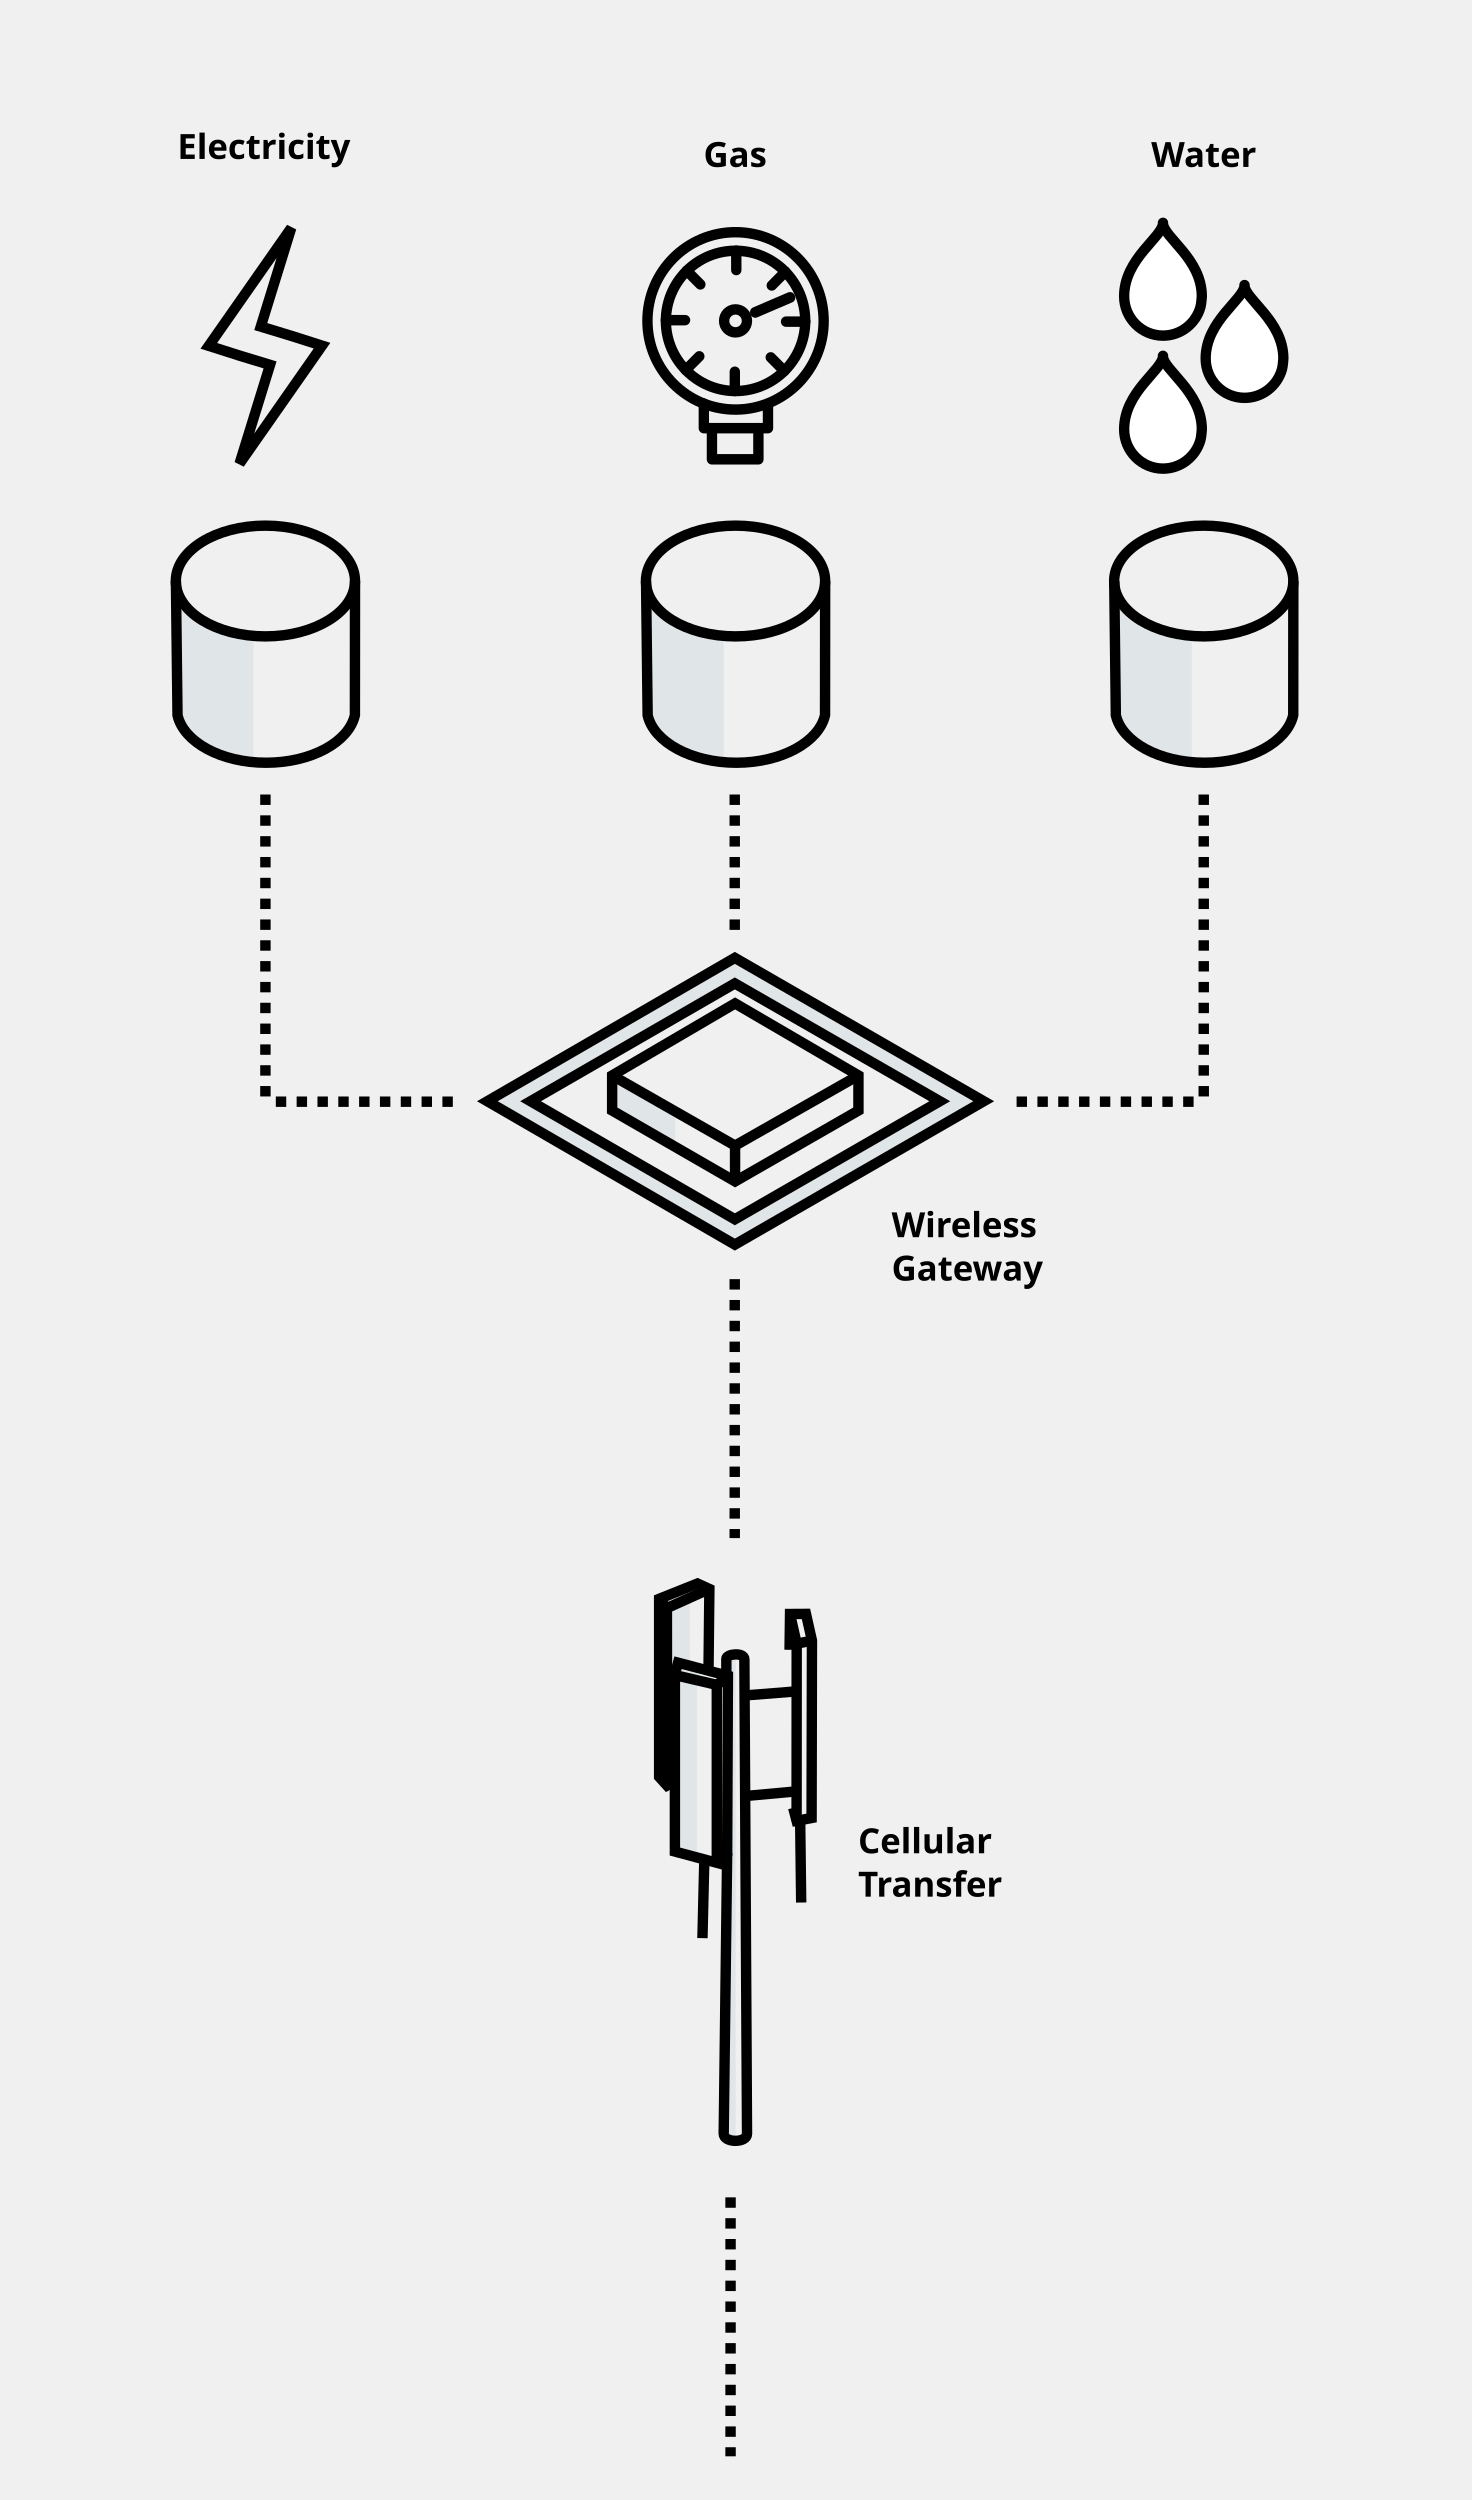
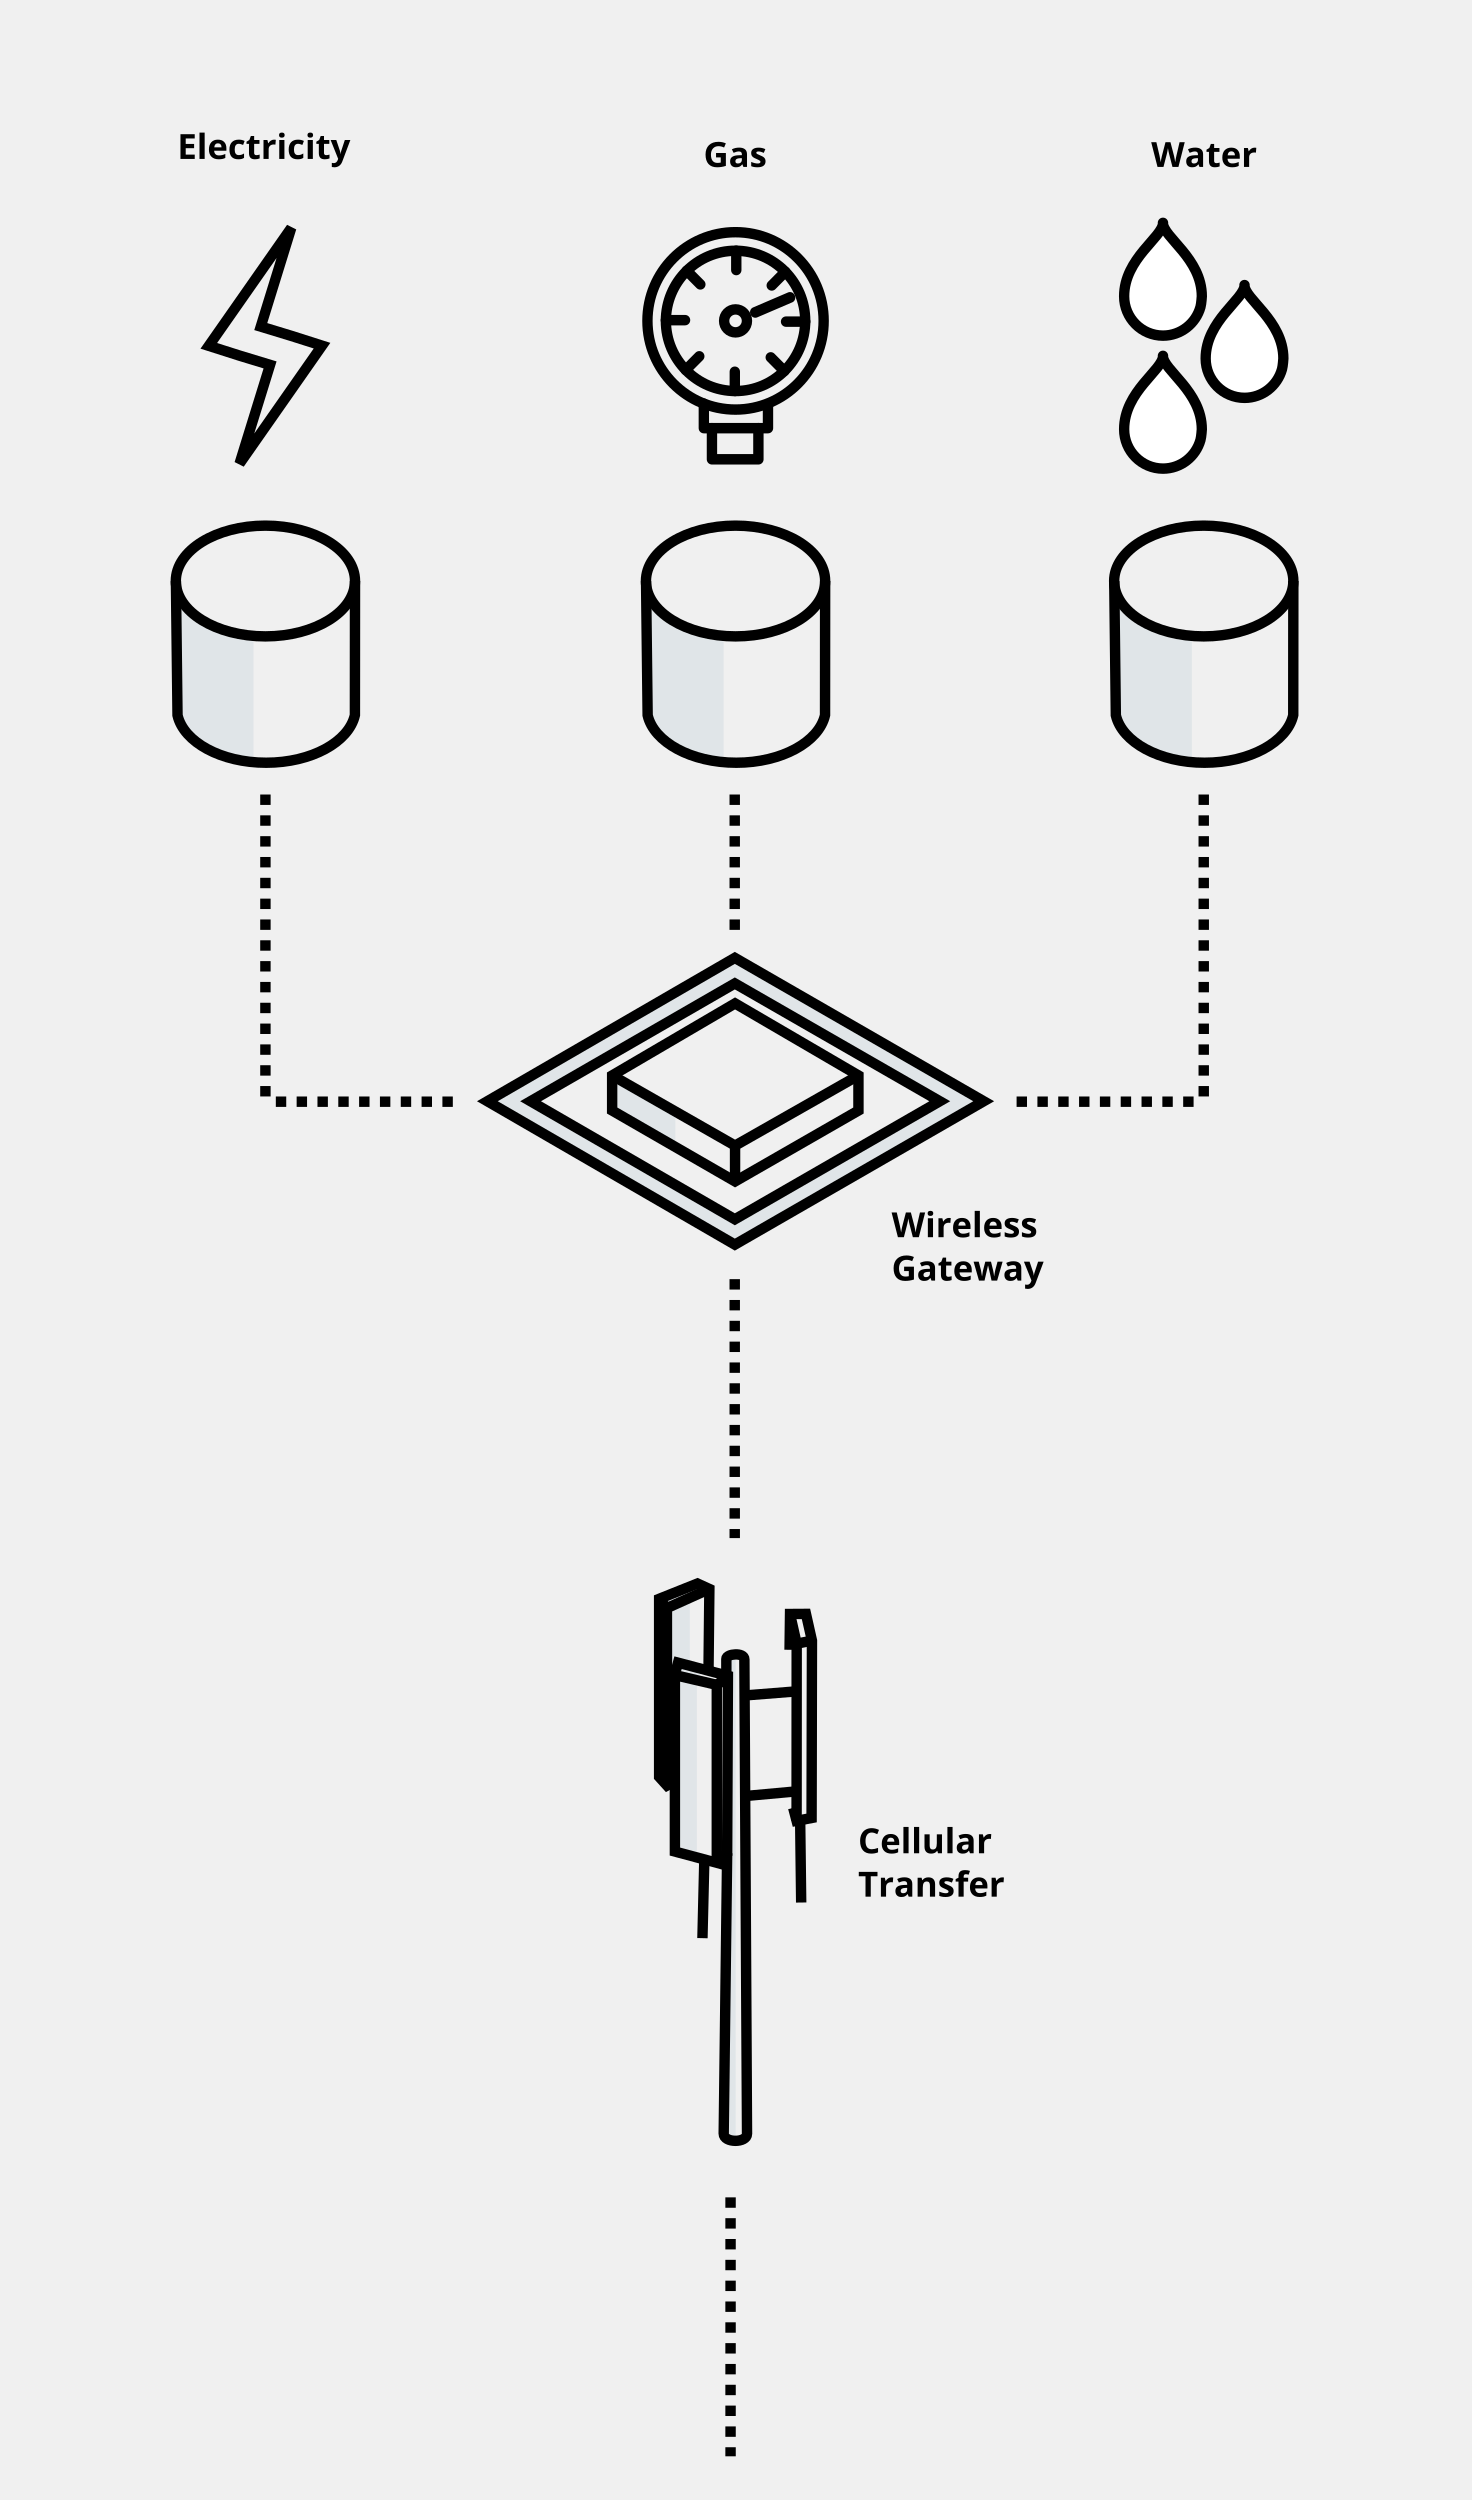
<svg xmlns="http://www.w3.org/2000/svg" width="1130.52" height="1921.229" viewBox="0 0 299.117 508.325">
-   <path d="M149.584 336.582v98.557l-2.646-.52.992-97.234zM140.258 322.88v15.923l2.684.72-1.24 2.145v36.255l-4.511-1.492v-34.085l-3.725-3.725v-13.898zM51.549 129.41v25.845l-12.143-3.922-3.313-5.891-.183-26.047 3.165 5.858 6.993 3.355z" fill="#e0e5e8" />
+   <path d="M149.584 336.582v98.557l-2.646-.52.992-97.234zm-9.326-13.702v15.923l2.684.72-1.24 2.145v36.255l-4.511-1.492v-34.085l-3.725-3.725v-13.898zM51.549 129.41v25.845l-12.143-3.922-3.313-5.891-.183-26.047 3.165 5.858 6.993 3.355z" fill="#e0e5e8" />
  <path d="M72.184 118.137a18.217 11.259 0 01-18.217 11.259 18.217 11.259 0 01-18.217-11.259 18.217 11.259 0 0118.217-11.259 18.217 11.259 0 0118.217 11.259z" fill="none" stroke="#000" stroke-width="2.117" stroke-linecap="round" stroke-linejoin="round" />
  <path d="M72.184 118.137l-.02 27.265h0c-1.238 5.473-8.843 9.685-18.04 9.685-9.174 0-16.765-4.192-18.03-9.645h0l-.326-27.276" fill="none" stroke="#000" stroke-width="2.117" />
  <path d="M137.317 225.947v7.181l-12.851-7.323v-7.134z" fill="#e0e5e8" />
  <g fill="none" stroke="#000" stroke-width="2.117">
    <path d="M124.466 218.67l24.993-14.646 25.088 14.647v7.134l-25.088 14.41-24.993-14.41z" />
-     <path d="M124.466 218.67l24.993 14.27 25.088-14.27M149.46 232.94v7.275" />
+     <path d="M124.466 218.67l24.993 14.27 25.088-14.27m-25.087 14.27v7.275" />
  </g>
  <path d="M149.412 194.764l-50.318 29.151 50.318 29.151 50.602-29.15zm0 5.197l41.672 23.954-41.672 24.002-41.53-24.002z" fill="#e0e5e8" stroke="#000" stroke-width="2.117" />
  <path d="M147.14 129.41v25.845l-12.142-3.922-3.313-5.891-.183-26.047 3.165 5.858 6.993 3.355z" fill="#e0e5e8" />
  <path d="M167.775 118.137a18.217 11.259 0 01-18.217 11.259 18.217 11.259 0 01-18.217-11.259 18.217 11.259 0 0118.217-11.259 18.217 11.259 0 0118.217 11.259z" fill="none" stroke="#000" stroke-width="2.117" stroke-linecap="round" stroke-linejoin="round" />
  <path d="M167.775 118.137l-.019 27.265h0c-1.238 5.473-8.843 9.685-18.04 9.685-9.175 0-16.765-4.192-18.031-9.645h0l-.325-27.276" fill="none" stroke="#000" stroke-width="2.117" />
  <path d="M242.34 129.41v25.845l-12.143-3.922-3.313-5.891-.183-26.047 3.165 5.858 6.993 3.355z" fill="#e0e5e8" />
  <path d="M262.974 118.137a18.217 11.259 0 01-18.217 11.259 18.217 11.259 0 01-18.217-11.259 18.217 11.259 0 0118.217-11.259 18.217 11.259 0 0118.217 11.259z" fill="none" stroke="#000" stroke-width="2.117" stroke-linecap="round" stroke-linejoin="round" />
  <path d="M262.974 118.137l-.018 27.265h0c-1.24 5.473-8.844 9.685-18.04 9.685-9.175 0-16.766-4.192-18.032-9.645h0l-.325-27.276" fill="none" stroke="#000" stroke-width="2.117" />
  <path d="M149.393 161.549v27.97" fill="none" stroke="#000" stroke-width="2.117" stroke-dasharray="2.117,2.117" />
  <path d="M53.967 161.549v62.46" fill="none" stroke="#000" stroke-width="2.117" stroke-dasharray="2.117,2.117" />
  <path d="M244.757 161.549v62.46" fill="none" stroke="#000" stroke-width="2.117" stroke-dasharray="2.117,2.117" />
  <path d="M56.083 224.008H93.04" fill="none" stroke="#000" stroke-width="2.117" stroke-dasharray="2.117,2.117" />
  <path d="M242.693 224.008h-36.955" fill="none" stroke="#000" stroke-width="2.117" stroke-dasharray="2.117,2.117" />
  <path d="M149.393 260.09v52.652" fill="none" stroke="#000" stroke-width="2.117" stroke-dasharray="2.117,2.117" />
-   <g fill="none" stroke="#000" stroke-width="1.312">
-     <path d="M137.227 340.601v35.876l8.518 2.283v-36.176z" stroke-width="2.117" />
-     <path d="M137.218 340.401l.648-2.325 10.141 2.668-.153 36.067-2.118 1.748M145.745 342.584l2.272-1.64" stroke-width="2.117" />
-     <path d="M137.18 362.208l-1.556.85-1.604-1.773v-36.192l7.79-3.114 2.427 1.105-.175 16.499" stroke-width="2.117" />
-     <path d="M135.624 363.057l-.017-36.085 8.63-3.888M135.607 326.972l-1.587-1.88M160.54 335.454l.096-7.281 3.24-.02 1.22 5.433-.076 36.067-3.05.572-.686-2.631" stroke-width="2.117" />
-     <path d="M160.636 328.173l1.353 6.042 3.108-.629M161.99 334.215l-.02 36.01M147.854 376.81l-.705 57.028c0 1.94 4.744 1.941 4.744.034l-.539-96.473c0-1.492-3.666-1.169-3.666-.107v2.857M151.536 344.732l9.47-.755M151.752 365.167l10.062-.917M143.213 378.019l-.386 16.067M162.69 369.534l.216 17.307" stroke-width="2.117" />
+   <g fill="none" stroke="#000" stroke-width="2.117">
+     <path d="M137.227 340.601v35.876l8.518 2.283v-36.176z" />
+     <path d="M137.218 340.401l.648-2.325 10.141 2.668-.153 36.067-2.118 1.748m.009-35.975l2.272-1.64" />
+     <path d="M137.18 362.208l-1.556.85-1.604-1.773v-36.192l7.79-3.114 2.427 1.105-.175 16.499" />
+     <path d="M135.624 363.057l-.017-36.085 8.63-3.888m-8.63 3.888l-1.587-1.88m26.52 10.362l.096-7.281 3.24-.02 1.22 5.433-.076 36.067-3.05.572-.686-2.631" />
+     <path d="M160.636 328.173l1.353 6.042 3.108-.629m-3.107.629l-.02 36.01m-14.116 6.585l-.705 57.028c0 1.94 4.744 1.941 4.744.034l-.539-96.473c0-1.492-3.666-1.169-3.666-.107v2.857m3.848 4.583l9.47-.755m-9.254 21.19l10.062-.917m-18.601 13.769l-.386 16.067m19.863-24.552l.216 17.307" />
  </g>
  <path d="M148.545 446.789v52.652" fill="none" stroke="#000" stroke-width="2.117" stroke-dasharray="2.117,2.117" />
-   <g clip-rule="evenodd" fill-rule="evenodd" stroke-width="13.897" stroke-linecap="round" stroke-linejoin="round">
-     <path d="M234.833 43.854L123.79 200.148c27.435 8.838 55.13 17.127 82.463 25.245l-41.086 130.753L276.21 199.853c-27.434-8.839-55.13-17.126-82.463-25.246z" fill="none" stroke="#000" stroke-linecap="butt" stroke-linejoin="miter" transform="matrix(.15112 0 0 .15352 23.742 39.597)" />
+   <path d="M234.833 43.854L123.79 200.148c27.435 8.838 55.13 17.127 82.463 25.245l-41.086 130.753L276.21 199.853c-27.434-8.839-55.13-17.126-82.463-25.246z" fill="none" stroke="#000" stroke-linecap="butt" stroke-linejoin="miter" transform="matrix(.15112 0 0 .15352 23.742 39.597)" clip-rule="evenodd" fill-rule="evenodd" stroke-width="13.897" />
+   <g clip-rule="evenodd" fill-rule="evenodd" stroke-width="14.072" stroke-linecap="round" stroke-linejoin="round" fill="none" stroke="#000">
+     <circle r="15.5" cy="169.5" cx="201.5" transform="matrix(.14991 0 0 .15092 119.35 39.665)" />
+     <path d="M226 166.5h55" transform="matrix(.12974 -.05564 .05875 .13884 114.43 52.984)" stroke-width="14.509" />
+     <path d="M168 312v42h63v-42" transform="matrix(.14991 0 0 .15092 119.576 39.967)" />
+     <circle r="110" cy="190" cx="212" transform="matrix(.16286 0 0 .16395 115.032 34.095)" stroke-width="12.953" />
+     <circle r="86.5" cy="182.5" cx="219.5" transform="matrix(.16378 0 0 .16488 113.609 35.156)" stroke-width="12.881" />
+     <path d="M157 279v33h87v-32" transform="matrix(.14991 0 0 .15092 119.576 39.967)" />
+     <path d="M200.5 72v26" transform="matrix(.14991 0 0 .15092 119.65 40.118)" />
+     <path d="M200.5 72v26" transform="scale(.1499 .15092) rotate(45 277.717 1262.89)" />
+     <path d="M200.5 72v26" transform="matrix(0 .15092 -.14991 0 174.52 35.138)" />
+     <path d="M200.5 72v26" transform="matrix(-.106 .10672 -.106 -.10672 188.356 61.724)" />
+     <path d="M200.5 72v26" transform="matrix(-.14991 0 0 -.15092 179.466 90.373)" />
+     <path d="M200.5 72v26" transform="scale(-.1499 -.15092) rotate(45 323.714 -1578.02)" />
+     <path d="M200.5 72v26" transform="matrix(0 -.15092 .14991 0 124.598 95.354)" />
+     <path d="M200.5 72v26" transform="matrix(.106 -.10672 .106 .10672 110.76 68.767)" />
  </g>
-   <g clip-rule="evenodd" fill-rule="evenodd" stroke-width="14.072" stroke-linecap="round" stroke-linejoin="round">
-     <circle r="15.5" cy="169.5" cx="201.5" fill="none" stroke="#000" transform="matrix(.14991 0 0 .15092 119.35 39.665)" />
-     <path d="M226 166.5h55" fill="none" stroke="#000" transform="matrix(.12974 -.05564 .05875 .13884 114.43 52.984)" stroke-width="14.509" />
-     <path d="M168 312v42h63v-42" fill="none" stroke="#000" transform="matrix(.14991 0 0 .15092 119.576 39.967)" />
-     <circle r="110" cy="190" cx="212" fill="none" stroke="#000" transform="matrix(.16286 0 0 .16395 115.032 34.095)" stroke-width="12.953" />
-     <circle r="86.5" cy="182.5" cx="219.5" fill="none" stroke="#000" transform="matrix(.16378 0 0 .16488 113.609 35.156)" stroke-width="12.881" />
-     <path d="M157 279v33h87v-32" fill="none" stroke="#000" transform="matrix(.14991 0 0 .15092 119.576 39.967)" />
-     <g>
-       <path d="M200.5 72v26" fill="none" stroke="#000" transform="matrix(.14991 0 0 .15092 119.65 40.118)" />
-       <path d="M200.5 72v26" fill="none" stroke="#000" transform="matrix(.106 .10672 -.106 .10672 146.06 26.188)" />
-       <path d="M200.5 72v26" fill="none" stroke="#000" transform="matrix(0 .15092 -.14991 0 174.52 35.138)" />
-       <path d="M200.5 72v26" fill="none" stroke="#000" transform="matrix(-.106 .10672 -.106 -.10672 188.356 61.724)" />
-       <path d="M200.5 72v26" fill="none" stroke="#000" transform="matrix(-.14991 0 0 -.15092 179.466 90.373)" />
-       <path d="M200.5 72v26" fill="none" stroke="#000" transform="matrix(-.106 -.10672 .106 -.10672 153.057 104.303)" />
-       <path d="M200.5 72v26" fill="none" stroke="#000" transform="matrix(0 -.15092 .14991 0 124.598 95.354)" />
-       <path d="M200.5 72v26" fill="none" stroke="#000" transform="matrix(.106 -.10672 .106 .10672 110.76 68.767)" />
-     </g>
+   <g fill="#fff" stroke-width="27.754" stroke="#000" clip-rule="evenodd" fill-rule="evenodd" stroke-linecap="round" stroke-linejoin="round">
+     <path d="M304 243.75s-1.104 19.281-3.636 28.273C288.028 315.841 247.74 348 200 348c-57.537 0-104.25-46.713-104.25-104.25C95.758 143.075 200.049 86.464 200 49h-.25c-.049 37.464 104.242 94.075 104.25 194.75z" transform="matrix(.07585 0 0 .07668 221.308 41.56)" />
+     <path d="M304 243.75s-1.104 19.281-3.636 28.273C288.028 315.841 247.74 348 200 348c-57.537 0-104.25-46.713-104.25-104.25C95.758 143.075 200.049 86.464 200 49h-.25c-.049 37.464 104.242 94.075 104.25 194.75z" transform="matrix(.07585 0 0 .07668 237.886 54.21)" />
+     <path d="M304 243.75s-1.104 19.281-3.636 28.273C288.028 315.841 247.74 348 200 348c-57.537 0-104.25-46.713-104.25-104.25C95.758 143.075 200.049 86.464 200 49h-.25c-.049 37.464 104.242 94.075 104.25 194.75z" transform="matrix(.07585 0 0 .07668 221.308 68.6)" />
  </g>
-   <g clip-rule="evenodd" fill-rule="evenodd" stroke-width="13.459" stroke-linecap="round" stroke-linejoin="round">
-     <g fill="#fff" stroke-width="27.754">
-       <path d="M304 243.75s-1.104 19.281-3.636 28.273C288.028 315.841 247.74 348 200 348c-57.537 0-104.25-46.713-104.25-104.25C95.758 143.075 200.049 86.464 200 49h-.25c-.049 37.464 104.242 94.075 104.25 194.75z" stroke="#000" transform="matrix(.07585 0 0 .07668 221.308 41.56)" />
-       <path d="M304 243.75s-1.104 19.281-3.636 28.273C288.028 315.841 247.74 348 200 348c-57.537 0-104.25-46.713-104.25-104.25C95.758 143.075 200.049 86.464 200 49h-.25c-.049 37.464 104.242 94.075 104.25 194.75z" stroke="#000" transform="matrix(.07585 0 0 .07668 237.886 54.21)" />
-       <path d="M304 243.75s-1.104 19.281-3.636 28.273C288.028 315.841 247.74 348 200 348c-57.537 0-104.25-46.713-104.25-104.25C95.758 143.075 200.049 86.464 200 49h-.25c-.049 37.464 104.242 94.075 104.25 194.75z" stroke="#000" transform="matrix(.07585 0 0 .07668 221.308 68.6)" />
-     </g>
+   <g aria-label="Electricity" style="line-height:1.25;-inkscape-font-specification:'Open Sans Bold'" font-weight="700" font-size="7.056" font-family="Open Sans" letter-spacing="0" word-spacing="0" stroke-width=".265">
+     <path d="M39.595 32.318h-2.901v-5.037h2.9v.875h-1.832v1.106h1.705v.875h-1.705v1.299h1.833zM41.614 32.318h-1.051v-5.36h1.05zM44.312 29.141q-.335 0-.524.214-.19.21-.217.6h1.474q-.007-.39-.203-.6-.196-.214-.53-.214zm.148 3.246q-.93 0-1.454-.513-.524-.514-.524-1.454 0-.969.482-1.496.486-.53 1.34-.53.817 0 1.272.465.455.465.455 1.285v.51h-2.484q.017.448.265.7.248.25.696.25.348 0 .658-.072.31-.072.648-.23v.813q-.276.138-.59.203-.313.069-.764.069zM48.45 32.387q-1.8 0-1.8-1.974 0-.982.49-1.499.49-.52 1.402-.52.669 0 1.2.262l-.31.813q-.249-.1-.462-.162-.214-.066-.428-.066-.82 0-.82 1.165 0 1.13.82 1.13.304 0 .562-.08.258-.082.517-.254v.899q-.255.162-.517.224-.258.062-.655.062zM52.136 31.55q.275 0 .661-.12v.781q-.392.176-.964.176-.63 0-.92-.317-.286-.32-.286-.958v-1.857h-.503v-.444l.579-.352.303-.813h.672v.82h1.078v.79h-1.078v1.856q0 .224.124.33.127.108.334.108zM55.726 28.394q.213 0 .355.03l-.08.986q-.127-.034-.31-.034-.503 0-.785.258-.28.259-.28.724v1.96h-1.05v-3.852h.796l.155.648h.052q.179-.324.482-.52.307-.2.665-.2zM56.735 27.47q0-.513.572-.513t.572.513q0 .245-.145.383-.14.134-.427.134-.572 0-.572-.517zm1.096 4.848h-1.05v-3.852h1.05zM60.498 32.387q-1.799 0-1.799-1.974 0-.982.49-1.499.489-.52 1.402-.52.668 0 1.199.262l-.31.813q-.249-.1-.462-.162-.214-.066-.427-.066-.82 0-.82 1.165 0 1.13.82 1.13.303 0 .561-.08.259-.082.517-.254v.899q-.255.162-.517.224-.258.062-.654.062zM62.517 27.47q0-.513.571-.513.572 0 .572.513 0 .245-.144.383-.142.134-.428.134-.571 0-.571-.517zm1.095 4.848h-1.05v-3.852h1.05zM66.337 31.55q.276 0 .662-.12v.781q-.393.176-.965.176-.63 0-.92-.317-.286-.32-.286-.958v-1.857h-.503v-.444l.58-.352.302-.813h.672v.82h1.079v.79h-1.079v1.856q0 .224.124.33.128.108.334.108zM67.226 28.466h1.151l.727 2.167q.093.283.127.669h.021q.038-.355.148-.669l.713-2.167h1.127l-1.63 4.345q-.223.603-.64.902-.414.3-.969.3-.272 0-.534-.058v-.834q.19.045.414.045.279 0 .486-.173.21-.169.327-.513l.062-.19z" />
  </g>
-   <text style="line-height:1.25;-inkscape-font-specification:'Open Sans Bold'" x="35.002" y="24.328" font-weight="700" font-size="7.056" font-family="Open Sans" letter-spacing="0" word-spacing="0" stroke-width=".265" transform="translate(1.058 7.99)">
-     <tspan x="35.002" y="24.328">Electricity</tspan>
-   </text>
-   <text style="line-height:1.25;-inkscape-font-specification:'Open Sans Bold'" x="141.99" y="25.954" font-weight="700" font-size="7.056" font-family="Open Sans" letter-spacing="0" word-spacing="0" stroke-width=".265" transform="translate(1.058 7.99)">
-     <tspan x="141.99" y="25.954">Gas</tspan>
-   </text>
-   <text style="line-height:1.25;-inkscape-font-specification:'Open Sans Bold'" x="233.014" y="25.954" font-weight="700" font-size="7.056" font-family="Open Sans" letter-spacing="0" word-spacing="0" stroke-width=".265" transform="translate(1.058 7.99)">
-     <tspan x="233.014" y="25.954">Water</tspan>
-   </text>
-   <text style="line-height:1.25;-inkscape-font-specification:'Open Sans Bold'" x="180.229" y="243.573" font-weight="700" font-size="7.056" font-family="Open Sans" letter-spacing="0" word-spacing="0" stroke-width=".265" transform="translate(1.058 7.99)">
-     <tspan x="180.229" y="243.573">Wireless</tspan>
-     <tspan x="180.229" y="252.392">Gateway</tspan>
-   </text>
-   <text style="line-height:1.25;-inkscape-font-specification:'Open Sans Bold'" x="173.417" y="368.838" font-weight="700" font-size="7.056" font-family="Open Sans" letter-spacing="0" word-spacing="0" stroke-width=".265" transform="translate(1.058 7.99)">
-     <tspan x="173.417" y="368.838">Cellular</tspan>
-     <tspan x="173.417" y="377.657">Transfer</tspan>
-   </text>
+   <g aria-label="Gas" style="line-height:1.25;-inkscape-font-specification:'Open Sans Bold'" font-weight="700" font-size="7.056" font-family="Open Sans" letter-spacing="0" word-spacing="0" stroke-width=".265">
+     <path d="M145.594 31.115h1.998v2.612q-.485.158-.916.22-.427.066-.875.066-1.14 0-1.744-.668-.599-.672-.599-1.926 0-1.22.696-1.902.7-.682 1.936-.682.775 0 1.495.31l-.354.854q-.552-.276-1.148-.276-.692 0-1.11.466-.416.465-.416 1.25 0 .82.334 1.254.338.431.979.431.334 0 .678-.069v-1.05h-.954zM151.155 33.944l-.203-.524h-.028q-.265.335-.548.465-.279.128-.73.128-.555 0-.875-.317-.317-.317-.317-.903 0-.613.427-.902.43-.293 1.295-.324l.669-.02v-.17q0-.585-.6-.585-.461 0-1.085.279l-.348-.71q.665-.348 1.475-.348.775 0 1.188.338.414.337.414 1.026v2.567zm-.31-1.785l-.407.014q-.458.014-.682.165-.224.152-.224.462 0 .445.51.445.365 0 .582-.21.22-.21.22-.559zM155.658 32.8q0 .593-.414.903-.41.31-1.23.31-.42 0-.716-.059-.296-.055-.555-.165v-.868q.293.138.658.23.369.094.648.094.572 0 .572-.331 0-.124-.076-.2-.076-.08-.262-.176-.186-.1-.496-.23-.444-.187-.655-.345-.206-.159-.303-.362-.093-.207-.093-.506 0-.514.396-.793.4-.282 1.13-.282.696 0 1.355.303l-.317.758q-.29-.124-.541-.203-.252-.08-.514-.08-.465 0-.465.252 0 .141.148.245.152.103.658.306.452.183.662.341.21.159.31.365.1.207.1.493z" />
+   </g>
+   <g aria-label="Water" style="line-height:1.25;-inkscape-font-specification:'Open Sans Bold'" font-weight="700" font-size="7.056" font-family="Open Sans" letter-spacing="0" word-spacing="0" stroke-width=".265">
+     <path d="M239.612 33.944h-1.216l-.682-2.646q-.038-.141-.131-.582-.09-.445-.104-.596-.02.186-.103.6-.083.41-.127.585l-.68 2.639h-1.212l-1.285-5.037h1.05l.645 2.75q.169.76.245 1.319.02-.197.093-.607.076-.413.141-.64l.734-2.822h1.01l.733 2.822q.048.19.12.578.073.39.111.669.034-.269.11-.669.076-.403.138-.65l.64-2.75h1.052zM243.891 33.944l-.203-.524h-.028q-.265.335-.548.465-.279.128-.73.128-.555 0-.875-.317-.317-.317-.317-.903 0-.613.427-.902.43-.293 1.296-.324l.668-.02v-.17q0-.585-.6-.585-.461 0-1.085.279l-.348-.71q.665-.348 1.475-.348.775 0 1.189.338.413.337.413 1.026v2.567zm-.31-1.785l-.406.014q-.459.014-.683.165-.224.152-.224.462 0 .445.51.445.366 0 .583-.21.22-.21.22-.559zM247.33 33.176q.275 0 .661-.12v.781q-.393.176-.965.176-.63 0-.92-.317-.285-.32-.285-.958v-1.857h-.503v-.444l.578-.352.304-.813h.671v.82h1.079v.79h-1.079v1.856q0 .224.124.33.128.108.335.108zM250.365 30.767q-.334 0-.524.214-.19.21-.217.6h1.475q-.007-.39-.204-.6-.196-.214-.53-.214zm.148 3.246q-.93 0-1.454-.513-.524-.514-.524-1.454 0-.968.483-1.496.486-.53 1.34-.53.817 0 1.271.465.455.465.455 1.285v.51H249.6q.017.448.265.7.248.25.696.25.348 0 .658-.072.31-.072.648-.23v.813q-.276.138-.59.203-.313.069-.764.069zM255.088 30.02q.214 0 .355.03l-.079.986q-.127-.034-.31-.034-.503 0-.786.258-.279.259-.279.724v1.96h-1.05v-3.852h.795l.155.648h.052q.18-.324.483-.52.306-.2.664-.2z" />
+   </g>
+   <g aria-label="WirelessGateway" style="line-height:1.25;-inkscape-font-specification:'Open Sans Bold'" font-weight="700" font-size="7.056" font-family="Open Sans" letter-spacing="0" word-spacing="0" stroke-width=".265">
+     <path d="M186.827 251.563h-1.216l-.682-2.646q-.038-.141-.131-.582-.09-.445-.104-.596-.02.186-.103.6-.083.41-.127.585l-.68 2.639h-1.212l-1.285-5.037h1.05l.645 2.75q.169.76.245 1.319.02-.197.093-.607.076-.413.141-.64l.734-2.822h1.01l.733 2.822q.048.19.12.578.073.39.111.669.034-.269.11-.669.076-.403.138-.65l.64-2.75h1.052zM188.615 246.715q0-.513.572-.513t.572.513q0 .245-.145.383-.14.134-.427.134-.572 0-.572-.517zm1.096 4.848h-1.051v-3.852h1.05zM192.963 247.639q.214 0 .355.03l-.08.986q-.127-.034-.31-.034-.502 0-.785.258-.279.258-.279.724v1.96h-1.05v-3.852h.795l.155.648h.052q.179-.324.482-.52.307-.2.665-.2zM195.613 248.386q-.335 0-.524.214-.19.21-.217.6h1.474q-.007-.39-.203-.6-.196-.214-.53-.214zm.148 3.246q-.93 0-1.454-.513-.524-.514-.524-1.454 0-.969.482-1.496.486-.53 1.34-.53.817 0 1.272.465.455.465.455 1.285v.51h-2.484q.017.448.265.7.248.25.696.25.348 0 .658-.072.31-.072.648-.23v.813q-.276.137-.59.203-.313.069-.764.069zM199.237 251.563h-1.05v-5.36h1.05zM201.935 248.386q-.334 0-.524.214-.19.21-.217.6h1.475q-.007-.39-.204-.6-.196-.214-.53-.214zm.148 3.246q-.93 0-1.454-.513-.524-.514-.524-1.454 0-.969.483-1.496.485-.53 1.34-.53.816 0 1.271.465.455.465.455 1.285v.51h-2.484q.017.448.265.7.248.25.696.25.348 0 .658-.072.31-.072.648-.23v.813q-.276.137-.59.203-.313.069-.764.069zM207.196 250.42q0 .592-.414.902-.41.31-1.23.31-.42 0-.716-.059-.297-.055-.555-.165v-.868q.293.138.658.23.369.094.648.094.572 0 .572-.331 0-.124-.076-.2-.076-.08-.262-.176-.186-.1-.496-.23-.444-.187-.655-.345-.206-.159-.303-.362-.093-.207-.093-.506 0-.514.396-.793.4-.282 1.13-.282.696 0 1.354.303l-.317.758q-.289-.124-.54-.203-.252-.08-.514-.08-.465 0-.465.252 0 .141.148.245.152.103.658.306.452.183.662.341.21.159.31.365.1.207.1.493zM210.703 250.42q0 .592-.413.902-.41.31-1.23.31-.42 0-.717-.059-.296-.055-.555-.165v-.868q.293.138.658.23.369.094.648.094.572 0 .572-.331 0-.124-.076-.2-.076-.08-.262-.176-.186-.1-.496-.23-.444-.187-.654-.345-.207-.159-.304-.362-.093-.207-.093-.506 0-.514.397-.793.4-.282 1.13-.282.696 0 1.354.303l-.317.758q-.29-.124-.541-.203-.252-.08-.513-.08-.466 0-.466.252 0 .141.149.245.151.103.658.306.45.183.661.341.21.159.31.365.1.207.1.493zM183.833 257.553h1.998v2.612q-.485.158-.916.22-.427.066-.875.066-1.14 0-1.744-.668-.599-.672-.599-1.926 0-1.22.696-1.902.7-.682 1.936-.682.775 0 1.495.31l-.354.854q-.552-.275-1.148-.275-.692 0-1.11.465-.416.465-.416 1.25 0 .82.334 1.254.338.431.979.431.334 0 .678-.069v-1.05h-.954zM189.394 260.382l-.203-.524h-.028q-.265.335-.548.465-.279.128-.73.128-.555 0-.875-.317-.317-.317-.317-.903 0-.613.427-.902.43-.293 1.295-.324l.669-.021v-.169q0-.585-.6-.585-.461 0-1.085.279l-.348-.71q.665-.348 1.475-.348.775 0 1.188.338.414.337.414 1.026v2.567zm-.31-1.785l-.407.014q-.458.014-.682.166-.224.151-.224.461 0 .445.51.445.365 0 .582-.21.22-.21.22-.559zM192.832 259.614q.276 0 .662-.12v.781q-.393.176-.965.176-.63 0-.92-.317-.286-.32-.286-.958v-1.857h-.503v-.444l.579-.352.303-.813h.672v.82h1.078v.79h-1.078v1.856q0 .224.124.33.128.108.334.108zM195.868 257.205q-.335 0-.524.214-.19.21-.217.6h1.474q-.007-.39-.203-.6-.196-.214-.53-.214zm.148 3.246q-.93 0-1.454-.513-.524-.514-.524-1.454 0-.968.482-1.496.486-.53 1.34-.53.817 0 1.272.465.455.465.455 1.285v.51h-2.484q.017.448.265.7.248.25.696.25.348 0 .658-.072.31-.072.648-.23v.813q-.276.137-.59.203-.313.069-.764.069zM201.607 260.382l-.296-1.347-.4-1.702h-.024l-.702 3.049h-1.13l-1.096-3.852h1.047l.445 1.706q.107.458.217 1.264h.02q.014-.262.121-.83l.055-.293.476-1.847h1.157l.452 1.847.041.224q.031.148.059.317.027.165.048.327.024.159.027.255h.021q.031-.248.11-.679.08-.434.114-.585l.462-1.706h1.03l-1.11 3.852zM206.927 260.382l-.203-.524h-.028q-.265.335-.548.465-.279.128-.73.128-.555 0-.875-.317-.317-.317-.317-.903 0-.613.427-.902.43-.293 1.296-.324l.668-.021v-.169q0-.585-.6-.585-.461 0-1.085.279l-.348-.71q.665-.348 1.475-.348.775 0 1.188.338.414.337.414 1.026v2.567zm-.31-1.785l-.407.014q-.458.014-.682.166-.224.151-.224.461 0 .445.51.445.365 0 .582-.21.22-.21.22-.559zM208.191 256.53h1.151l.727 2.167q.093.283.128.669h.02q.038-.355.148-.669l.714-2.167h1.126l-1.63 4.345q-.223.603-.64.902-.414.3-.968.3-.273 0-.534-.059v-.833q.19.045.413.045.28 0 .486-.173.21-.169.327-.513l.062-.19z" />
+   </g>
+   <g aria-label="CellularTransfer" style="line-height:1.25;-inkscape-font-specification:'Open Sans Bold'" font-weight="700" font-size="7.056" font-family="Open Sans" letter-spacing="0" word-spacing="0" stroke-width=".265">
+     <path d="M177.248 372.608q-.602 0-.933.454-.331.452-.331 1.261 0 1.685 1.264 1.685.531 0 1.286-.265v.896q-.62.258-1.385.258-1.1 0-1.682-.665-.582-.668-.582-1.916 0-.785.286-1.374.286-.593.82-.906.537-.317 1.257-.317.734 0 1.475.354l-.344.869q-.283-.135-.569-.235-.286-.1-.562-.1zM181.118 373.651q-.335 0-.524.214-.19.21-.217.6h1.474q-.007-.39-.203-.6-.196-.214-.53-.214zm.148 3.246q-.93 0-1.454-.513-.524-.514-.524-1.454 0-.968.482-1.496.486-.53 1.34-.53.817 0 1.272.465.455.465.455 1.285v.51h-2.484q.017.448.265.7.248.25.696.25.348 0 .658-.071.31-.073.648-.231v.813q-.276.138-.59.203-.313.069-.764.069zM184.742 376.828h-1.05v-5.36h1.05zM186.895 376.828h-1.05v-5.36h1.05zM190.727 376.828l-.142-.493h-.055q-.169.27-.479.417-.31.145-.706.145-.679 0-1.023-.362-.345-.365-.345-1.047v-2.512h1.051v2.25q0 .417.148.627.148.207.472.207.441 0 .638-.293.196-.296.196-.979v-1.812h1.05v3.852zM193.686 376.828h-1.05v-5.36h1.05zM197.235 376.828l-.204-.524h-.027q-.265.335-.548.465-.279.128-.73.128-.555 0-.875-.317-.317-.317-.317-.903 0-.613.427-.902.43-.293 1.295-.324l.669-.021v-.169q0-.585-.6-.585-.462 0-1.085.279l-.348-.71q.665-.348 1.474-.348.776 0 1.19.338.413.337.413 1.026v2.567zm-.31-1.785l-.407.014q-.458.014-.682.166-.224.151-.224.461 0 .445.51.445.365 0 .582-.21.22-.21.22-.559zM201.2 372.904q.214 0 .355.03l-.079.986q-.128-.034-.31-.034-.503 0-.786.258-.279.259-.279.724v1.96h-1.05v-3.852h.795l.155.648h.052q.18-.324.482-.52.307-.2.665-.2zM177.052 385.647h-1.068v-4.148h-1.368v-.889h3.804v.889h-1.368zM181.262 381.723q.214 0 .355.03l-.08.986q-.127-.034-.31-.034-.502 0-.785.258-.279.259-.279.724v1.96h-1.05v-3.852h.795l.155.648h.052q.18-.324.482-.52.307-.2.665-.2zM184.763 385.647l-.204-.524h-.027q-.265.335-.548.465-.279.128-.73.128-.555 0-.875-.317-.317-.317-.317-.903 0-.613.427-.902.43-.293 1.295-.324l.669-.021v-.169q0-.585-.6-.585-.462 0-1.085.279l-.348-.71q.665-.348 1.474-.348.776 0 1.19.338.413.337.413 1.026v2.567zm-.31-1.785l-.407.014q-.458.014-.682.166-.224.151-.224.461 0 .445.51.445.365 0 .582-.21.22-.21.22-.559zM190.134 385.647h-1.05v-2.25q0-.417-.149-.623-.148-.21-.472-.21-.441 0-.637.296-.197.293-.197.975v1.812h-1.05v-3.852h.802l.141.493h.059q.176-.28.482-.42.31-.145.703-.145.672 0 1.02.365.348.362.348 1.047zM193.903 384.503q0 .593-.413.903-.41.31-1.23.31-.42 0-.717-.059-.296-.055-.555-.165v-.868q.293.138.658.23.37.094.648.094.572 0 .572-.331 0-.124-.076-.2-.076-.08-.262-.176-.186-.1-.496-.23-.444-.187-.654-.345-.207-.159-.303-.362-.093-.207-.093-.506 0-.514.396-.793.4-.282 1.13-.282.696 0 1.354.303l-.317.758q-.29-.124-.541-.203-.252-.08-.513-.08-.466 0-.466.252 0 .141.149.245.151.103.658.306.451.183.661.341.21.159.31.365.1.207.1.493zM196.852 382.584h-.91v3.063h-1.05v-3.063h-.579v-.506l.579-.283v-.282q0-.658.324-.962.324-.303 1.037-.303.544 0 .968.162l-.269.772q-.317-.1-.585-.1-.224 0-.324.134-.1.131-.1.338v.241h.91zM199.05 382.47q-.334 0-.523.214-.19.21-.217.6h1.474q-.007-.39-.203-.6-.196-.214-.53-.214zm.149 3.246q-.93 0-1.454-.513-.524-.514-.524-1.454 0-.968.482-1.496.486-.53 1.34-.53.817 0 1.272.465.455.465.455 1.285v.51h-2.484q.017.448.265.7.248.25.696.25.348 0 .658-.071.31-.073.648-.231v.813q-.276.138-.59.203-.313.069-.764.069zM203.774 381.723q.214 0 .355.03l-.08.986q-.127-.034-.31-.034-.502 0-.785.258-.28.259-.28.724v1.96h-1.05v-3.852h.796l.155.648h.052q.179-.324.482-.52.307-.2.665-.2z" />
+   </g>
</svg>
